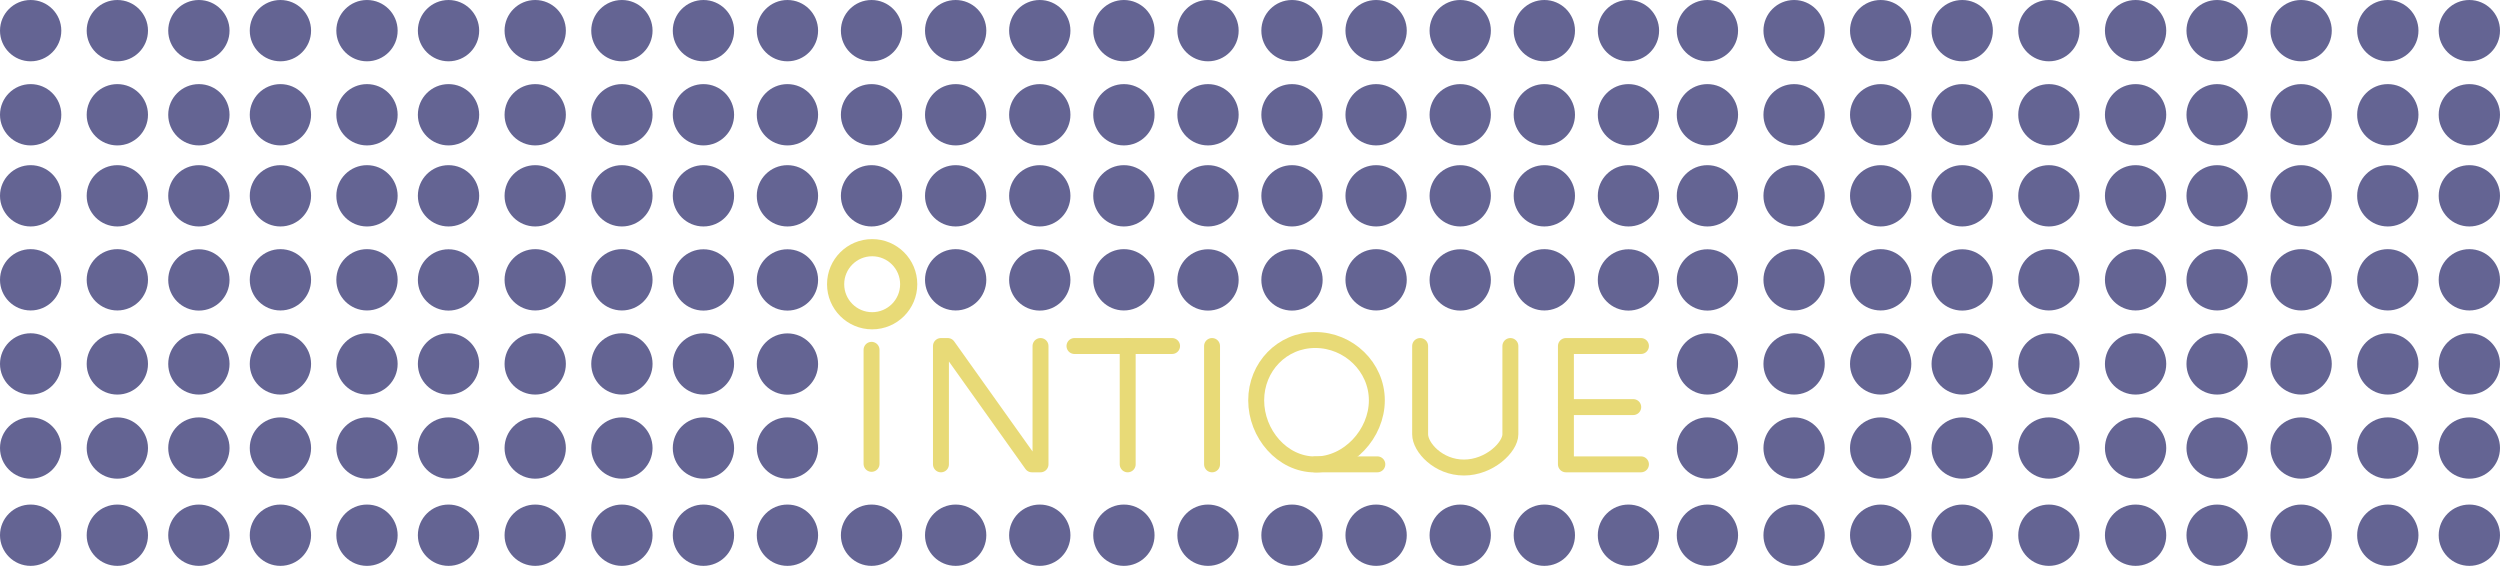
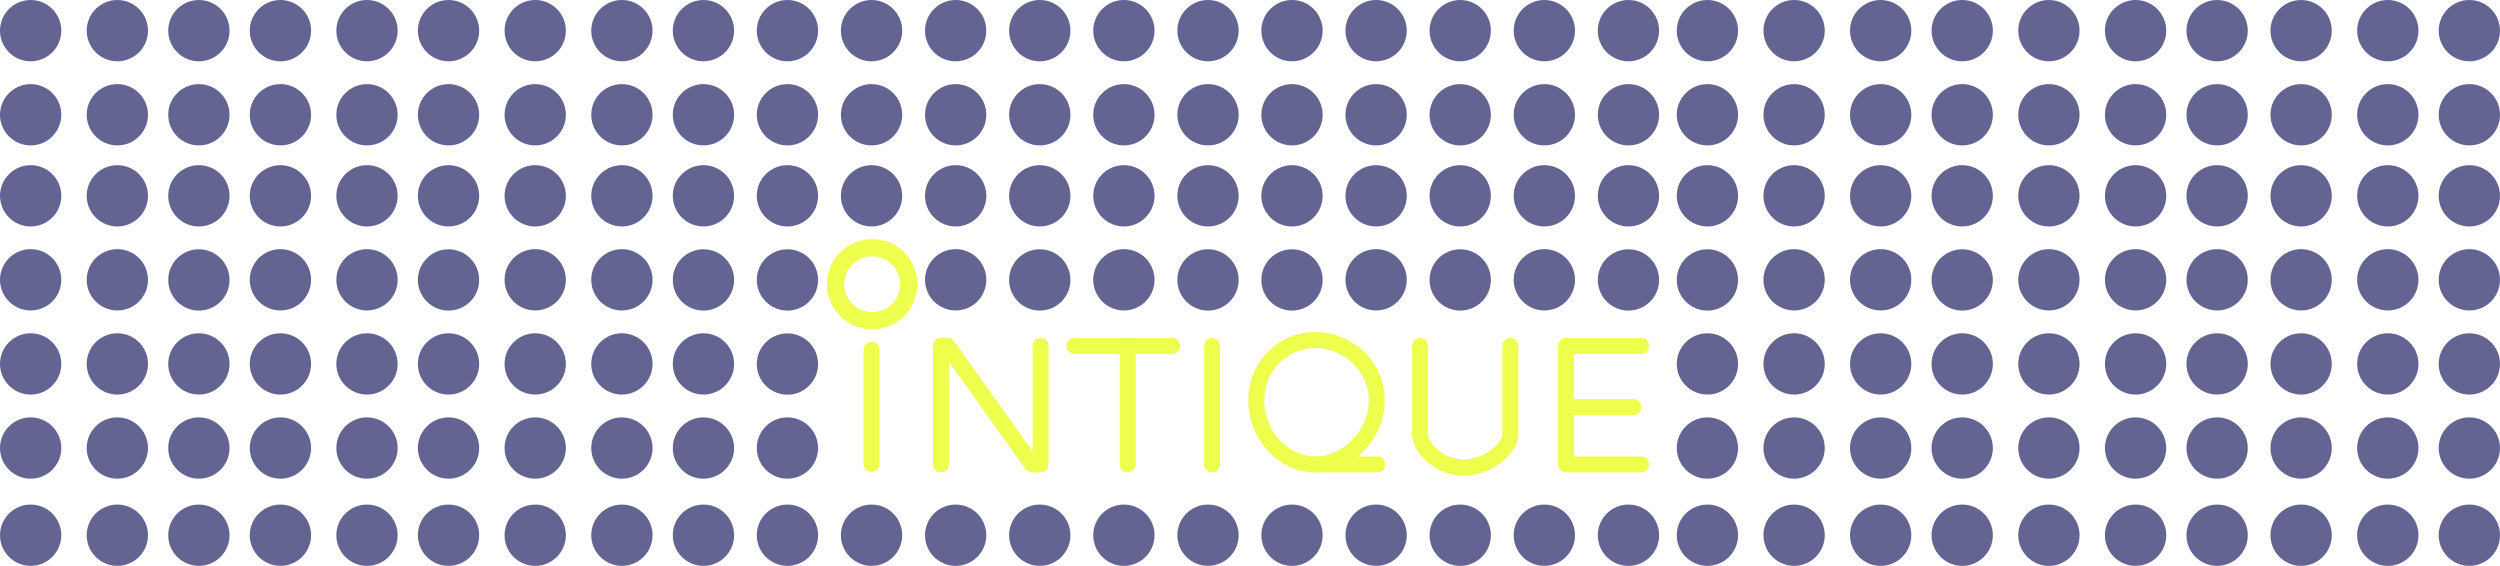
<svg xmlns="http://www.w3.org/2000/svg" version="1.1" x="0px" y="0px" viewBox="0 0 2038.9 461.5" style="enable-background:new 0 0 2038.9 461.5;" xml:space="preserve">
  <style type="text/css">
	.st0{fill:#646493;}
- 	.st1{fill:none;stroke:#E8DA77;stroke-width:13;stroke-linecap:round;stroke-linejoin:round;stroke-miterlimit:10;}
- 	.st2{fill:none;stroke:#E8DA77;stroke-width:14;stroke-linecap:round;stroke-linejoin:round;stroke-miterlimit:10;}
+ 	.st1{fill:none;stroke:#efff4d;stroke-width:13;stroke-linecap:round;stroke-linejoin:round;stroke-miterlimit:10;}
+ 	.st2{fill:none;stroke:#efff4d;stroke-width:14;stroke-linecap:round;stroke-linejoin:round;stroke-miterlimit:10;}
</style>
  <g id="guides">
    <g id="XMLID_70_">
	</g>
    <g id="XMLID_48_">
	</g>
    <g id="XMLID_40_">
	</g>
    <g id="XMLID_57_">
	</g>
    <g id="XMLID_111_">
	</g>
    <g id="XMLID_101_">
	</g>
    <g id="XMLID_91_">
	</g>
    <g id="XMLID_151_">
	</g>
    <g id="XMLID_141_">
	</g>
    <g id="XMLID_80_">
	</g>
    <g id="XMLID_131_">
	</g>
    <g id="XMLID_121_">
	</g>
  </g>
  <g id="circles">
    <circle id="XMLID_205_" class="st0" cx="573.7" cy="296.8" r="25" />
    <circle id="XMLID_204_" class="st0" cx="573.7" cy="365.4" r="25" />
    <circle id="XMLID_203_" class="st0" cx="573.7" cy="159.7" r="25" />
    <circle id="XMLID_202_" class="st0" cx="573.7" cy="228.3" r="25" />
    <circle id="XMLID_201_" class="st0" cx="642.2" cy="296.9" r="25" />
    <circle id="XMLID_200_" class="st0" cx="642.2" cy="365.4" r="25" />
    <circle id="XMLID_199_" class="st0" cx="642.2" cy="159.7" r="25" />
    <circle id="XMLID_198_" class="st0" cx="642.2" cy="228.3" r="25" />
    <circle id="XMLID_197_" class="st0" cx="710.8" cy="159.7" r="25" />
    <circle id="XMLID_196_" class="st0" cx="779.4" cy="159.7" r="25" />
    <circle id="XMLID_195_" class="st0" cx="779.4" cy="228.2" r="25" />
    <circle id="XMLID_194_" class="st0" cx="848" cy="159.7" r="25" />
    <circle id="XMLID_193_" class="st0" cx="848" cy="228.3" r="25" />
    <circle id="XMLID_192_" class="st0" cx="916.6" cy="159.7" r="25" />
    <circle id="XMLID_191_" class="st0" cx="916.6" cy="228.2" r="25" />
    <circle id="XMLID_190_" class="st0" cx="985.2" cy="159.7" r="25" />
    <circle id="XMLID_189_" class="st0" cx="985.2" cy="228.3" r="25" />
    <circle id="XMLID_188_" class="st0" cx="1053.7" cy="159.7" r="25" />
    <circle id="XMLID_187_" class="st0" cx="1053.7" cy="228.3" r="25" />
    <circle id="XMLID_186_" class="st0" cx="1122.3" cy="159.7" r="25" />
    <circle id="XMLID_185_" class="st0" cx="1122.3" cy="228.2" r="25" />
    <circle id="XMLID_184_" class="st0" cx="1190.9" cy="159.7" r="25" />
    <circle id="XMLID_183_" class="st0" cx="1190.9" cy="228.3" r="25" />
    <circle id="XMLID_180_" class="st0" cx="1259.5" cy="159.7" r="25" />
    <circle id="XMLID_179_" class="st0" cx="1259.5" cy="228.2" r="25" />
    <circle id="XMLID_176_" class="st0" cx="1328.1" cy="159.7" r="25" />
    <circle id="XMLID_175_" class="st0" cx="1328.1" cy="228.3" r="25" />
    <circle id="XMLID_229_" class="st0" cx="1392.5" cy="296.8" r="25" />
    <circle id="XMLID_228_" class="st0" cx="1392.5" cy="365.4" r="25" />
    <circle id="XMLID_227_" class="st0" cx="1392.5" cy="159.7" r="25" />
    <circle id="XMLID_226_" class="st0" cx="1392.5" cy="228.3" r="25" />
    <circle id="XMLID_245_" class="st0" cx="1463.2" cy="296.8" r="25" />
    <circle id="XMLID_244_" class="st0" cx="1463.2" cy="365.4" r="25" />
    <circle id="XMLID_243_" class="st0" cx="1463.2" cy="159.7" r="25" />
    <circle id="XMLID_235_" class="st0" cx="573.7" cy="25" r="25" />
    <circle id="XMLID_234_" class="st0" cx="642.2" cy="25" r="25" />
    <circle id="XMLID_233_" class="st0" cx="710.8" cy="25" r="25" />
    <circle id="XMLID_232_" class="st0" cx="779.4" cy="25" r="25" />
    <circle id="XMLID_231_" class="st0" cx="848" cy="25" r="25" />
    <circle id="XMLID_230_" class="st0" cx="916.6" cy="25" r="25" />
    <circle id="XMLID_224_" class="st0" cx="985.2" cy="25" r="25" />
    <circle id="XMLID_223_" class="st0" cx="1053.7" cy="25" r="25" />
    <circle id="XMLID_222_" class="st0" cx="1122.3" cy="25" r="25" />
    <circle id="XMLID_221_" class="st0" cx="1190.9" cy="25" r="25" />
    <circle id="XMLID_220_" class="st0" cx="1259.5" cy="25" r="25" />
    <circle id="XMLID_219_" class="st0" cx="1328.1" cy="25" r="25" />
    <circle id="XMLID_218_" class="st0" cx="1392.5" cy="25" r="25" />
    <circle id="XMLID_217_" class="st0" cx="1463.2" cy="25" r="25" />
    <circle id="XMLID_263_" class="st0" cx="573.7" cy="93.6" r="25" />
    <circle id="XMLID_262_" class="st0" cx="642.2" cy="93.6" r="25" />
    <circle id="XMLID_261_" class="st0" cx="710.8" cy="93.6" r="25" />
    <circle id="XMLID_260_" class="st0" cx="779.4" cy="93.6" r="25" />
    <circle id="XMLID_259_" class="st0" cx="848" cy="93.6" r="25" />
    <circle id="XMLID_258_" class="st0" cx="916.6" cy="93.6" r="25" />
    <circle id="XMLID_257_" class="st0" cx="985.2" cy="93.6" r="25" />
    <circle id="XMLID_253_" class="st0" cx="1053.7" cy="93.6" r="25" />
    <circle id="XMLID_241_" class="st0" cx="1122.3" cy="93.6" r="25" />
    <circle id="XMLID_240_" class="st0" cx="1190.9" cy="93.6" r="25" />
    <circle id="XMLID_239_" class="st0" cx="1259.5" cy="93.6" r="25" />
    <circle id="XMLID_238_" class="st0" cx="1328.1" cy="93.6" r="25" />
    <circle id="XMLID_237_" class="st0" cx="1392.5" cy="93.6" r="25" />
    <circle id="XMLID_236_" class="st0" cx="1463.2" cy="93.6" r="25" />
    <circle id="XMLID_242_" class="st0" cx="1463.2" cy="228.2" r="25" />
    <circle id="XMLID_166_" class="st0" cx="1533.8" cy="296.8" r="25" />
    <circle id="XMLID_165_" class="st0" cx="1533.8" cy="365.4" r="25" />
    <circle id="XMLID_164_" class="st0" cx="1533.8" cy="159.7" r="25" />
    <circle id="XMLID_163_" class="st0" cx="1533.8" cy="25" r="25" />
    <circle id="XMLID_162_" class="st0" cx="1533.8" cy="93.6" r="25" />
    <circle id="XMLID_161_" class="st0" cx="1533.8" cy="228.2" r="25" />
    <circle id="XMLID_212_" class="st0" cx="1600.3" cy="296.8" r="25" />
    <circle id="XMLID_211_" class="st0" cx="1600.3" cy="365.4" r="25" />
    <circle id="XMLID_210_" class="st0" cx="1600.3" cy="159.7" r="25" />
    <circle id="XMLID_209_" class="st0" cx="1600.3" cy="228.3" r="25" />
    <circle id="XMLID_208_" class="st0" cx="1671" cy="296.8" r="25" />
    <circle id="XMLID_207_" class="st0" cx="1671" cy="365.4" r="25" />
    <circle id="XMLID_206_" class="st0" cx="1671" cy="159.7" r="25" />
    <circle id="XMLID_182_" class="st0" cx="1600.3" cy="25" r="25" />
    <circle id="XMLID_181_" class="st0" cx="1671" cy="25" r="25" />
    <circle id="XMLID_178_" class="st0" cx="1600.3" cy="93.6" r="25" />
    <circle id="XMLID_174_" class="st0" cx="1671" cy="93.6" r="25" />
    <circle id="XMLID_173_" class="st0" cx="1671" cy="228.2" r="25" />
    <circle id="XMLID_172_" class="st0" cx="1741.7" cy="296.8" r="25" />
    <circle id="XMLID_171_" class="st0" cx="1741.7" cy="365.4" r="25" />
    <circle id="XMLID_170_" class="st0" cx="1741.7" cy="159.7" r="25" />
    <circle id="XMLID_169_" class="st0" cx="1741.7" cy="25" r="25" />
    <circle id="XMLID_168_" class="st0" cx="1741.7" cy="93.6" r="25" />
    <circle id="XMLID_167_" class="st0" cx="1741.7" cy="228.2" r="25" />
    <circle id="XMLID_295_" class="st0" cx="1808.2" cy="296.8" r="25" />
    <circle id="XMLID_294_" class="st0" cx="1808.2" cy="365.4" r="25" />
    <circle id="XMLID_293_" class="st0" cx="1808.2" cy="159.7" r="25" />
    <circle id="XMLID_292_" class="st0" cx="1808.2" cy="25" r="25" />
    <circle id="XMLID_291_" class="st0" cx="1808.2" cy="93.6" r="25" />
    <circle id="XMLID_290_" class="st0" cx="1808.2" cy="228.2" r="25" />
    <circle id="XMLID_344_" class="st0" cx="1876.7" cy="296.8" r="25" />
    <circle id="XMLID_343_" class="st0" cx="1876.7" cy="365.4" r="25" />
    <circle id="XMLID_342_" class="st0" cx="1876.7" cy="159.7" r="25" />
    <circle id="XMLID_341_" class="st0" cx="1876.7" cy="25" r="25" />
    <circle id="XMLID_340_" class="st0" cx="1876.7" cy="93.6" r="25" />
    <circle id="XMLID_339_" class="st0" cx="1876.7" cy="228.2" r="25" />
    <circle id="XMLID_338_" class="st0" cx="1947.4" cy="296.8" r="25" />
    <circle id="XMLID_337_" class="st0" cx="1947.4" cy="365.4" r="25" />
    <circle id="XMLID_336_" class="st0" cx="1947.4" cy="159.7" r="25" />
    <circle id="XMLID_335_" class="st0" cx="1947.4" cy="25" r="25" />
    <circle id="XMLID_334_" class="st0" cx="1947.4" cy="93.6" r="25" />
    <circle id="XMLID_333_" class="st0" cx="1947.4" cy="228.2" r="25" />
    <circle id="XMLID_332_" class="st0" cx="2013.9" cy="296.8" r="25" />
    <circle id="XMLID_331_" class="st0" cx="2013.9" cy="365.4" r="25" />
    <circle id="XMLID_330_" class="st0" cx="2013.9" cy="159.7" r="25" />
    <circle id="XMLID_329_" class="st0" cx="2013.9" cy="25" r="25" />
    <circle id="XMLID_328_" class="st0" cx="2013.9" cy="93.6" r="25" />
    <circle id="XMLID_327_" class="st0" cx="2013.9" cy="228.2" r="25" />
    <circle id="XMLID_289_" class="st0" cx="228.7" cy="296.8" r="25" />
    <circle id="XMLID_288_" class="st0" cx="228.7" cy="365.4" r="25" />
    <circle id="XMLID_287_" class="st0" cx="228.7" cy="159.7" r="25" />
    <circle id="XMLID_286_" class="st0" cx="228.7" cy="25" r="25" />
    <circle id="XMLID_285_" class="st0" cx="228.7" cy="93.6" r="25" />
    <circle id="XMLID_284_" class="st0" cx="228.7" cy="228.2" r="25" />
    <circle id="XMLID_283_" class="st0" cx="299.3" cy="296.8" r="25" />
    <circle id="XMLID_282_" class="st0" cx="299.3" cy="365.4" r="25" />
    <circle id="XMLID_281_" class="st0" cx="299.3" cy="159.7" r="25" />
    <circle id="XMLID_280_" class="st0" cx="299.3" cy="25" r="25" />
    <circle id="XMLID_279_" class="st0" cx="299.3" cy="93.6" r="25" />
    <circle id="XMLID_278_" class="st0" cx="299.3" cy="228.2" r="25" />
    <circle id="XMLID_277_" class="st0" cx="365.8" cy="296.8" r="25" />
    <circle id="XMLID_276_" class="st0" cx="365.8" cy="365.4" r="25" />
    <circle id="XMLID_275_" class="st0" cx="365.8" cy="159.7" r="25" />
    <circle id="XMLID_274_" class="st0" cx="365.8" cy="228.3" r="25" />
    <circle id="XMLID_273_" class="st0" cx="436.5" cy="296.8" r="25" />
    <circle id="XMLID_272_" class="st0" cx="436.5" cy="365.4" r="25" />
    <circle id="XMLID_271_" class="st0" cx="436.5" cy="159.7" r="25" />
    <circle id="XMLID_270_" class="st0" cx="365.8" cy="25" r="25" />
    <circle id="XMLID_269_" class="st0" cx="436.5" cy="25" r="25" />
    <circle id="XMLID_268_" class="st0" cx="365.8" cy="93.6" r="25" />
    <circle id="XMLID_326_" class="st0" cx="25" cy="296.8" r="25" />
    <circle id="XMLID_325_" class="st0" cx="25" cy="365.4" r="25" />
    <circle id="XMLID_324_" class="st0" cx="25" cy="159.7" r="25" />
    <circle id="XMLID_323_" class="st0" cx="25" cy="25" r="25" />
    <circle id="XMLID_322_" class="st0" cx="25" cy="93.6" r="25" />
    <circle id="XMLID_321_" class="st0" cx="25" cy="228.2" r="25" />
    <circle id="XMLID_320_" class="st0" cx="95.7" cy="296.8" r="25" />
    <circle id="XMLID_319_" class="st0" cx="95.7" cy="365.4" r="25" />
    <circle id="XMLID_318_" class="st0" cx="95.7" cy="159.7" r="25" />
    <circle id="XMLID_317_" class="st0" cx="95.7" cy="25" r="25" />
    <circle id="XMLID_316_" class="st0" cx="95.7" cy="93.6" r="25" />
    <circle id="XMLID_315_" class="st0" cx="95.7" cy="228.2" r="25" />
    <circle id="XMLID_314_" class="st0" cx="162.2" cy="296.8" r="25" />
    <circle id="XMLID_313_" class="st0" cx="162.2" cy="365.4" r="25" />
    <circle id="XMLID_312_" class="st0" cx="162.2" cy="159.7" r="25" />
    <circle id="XMLID_311_" class="st0" cx="162.2" cy="228.3" r="25" />
    <circle id="XMLID_310_" class="st0" cx="162.2" cy="25" r="25" />
    <circle id="XMLID_309_" class="st0" cx="162.2" cy="93.6" r="25" />
    <circle id="XMLID_267_" class="st0" cx="436.5" cy="93.6" r="25" />
    <circle id="XMLID_266_" class="st0" cx="436.5" cy="228.2" r="25" />
    <circle id="XMLID_265_" class="st0" cx="507.2" cy="296.8" r="25" />
    <circle id="XMLID_264_" class="st0" cx="507.2" cy="365.4" r="25" />
    <circle id="XMLID_216_" class="st0" cx="507.2" cy="159.7" r="25" />
    <circle id="XMLID_215_" class="st0" cx="507.2" cy="25" r="25" />
    <circle id="XMLID_33_" class="st0" cx="573.7" cy="436.5" r="25" />
    <circle id="XMLID_32_" class="st0" cx="642.2" cy="436.5" r="25" />
    <circle id="XMLID_31_" class="st0" cx="710.8" cy="436.5" r="25" />
    <circle id="XMLID_30_" class="st0" cx="779.4" cy="436.5" r="25" />
    <circle id="XMLID_29_" class="st0" cx="848" cy="436.5" r="25" />
    <circle id="XMLID_28_" class="st0" cx="916.6" cy="436.5" r="25" />
    <circle id="XMLID_27_" class="st0" cx="985.2" cy="436.5" r="25" />
    <circle id="XMLID_26_" class="st0" cx="1053.7" cy="436.5" r="25" />
    <circle id="XMLID_25_" class="st0" cx="1122.3" cy="436.5" r="25" />
    <circle id="XMLID_24_" class="st0" cx="1190.9" cy="436.5" r="25" />
    <circle id="XMLID_23_" class="st0" cx="1259.5" cy="436.5" r="25" />
    <circle id="XMLID_22_" class="st0" cx="1328.1" cy="436.5" r="25" />
    <circle id="XMLID_21_" class="st0" cx="1392.5" cy="436.5" r="25" />
    <circle id="XMLID_20_" class="st0" cx="1463.2" cy="436.5" r="25" />
    <circle id="XMLID_19_" class="st0" cx="1533.8" cy="436.5" r="25" />
    <circle id="XMLID_18_" class="st0" cx="1600.3" cy="436.5" r="25" />
    <circle id="XMLID_17_" class="st0" cx="1671" cy="436.5" r="25" />
    <circle id="XMLID_16_" class="st0" cx="1741.7" cy="436.5" r="25" />
    <circle id="XMLID_15_" class="st0" cx="1808.2" cy="436.5" r="25" />
    <circle id="XMLID_14_" class="st0" cx="1876.7" cy="436.5" r="25" />
    <circle id="XMLID_13_" class="st0" cx="1947.4" cy="436.5" r="25" />
    <circle id="XMLID_12_" class="st0" cx="2013.9" cy="436.5" r="25" />
    <circle id="XMLID_11_" class="st0" cx="228.7" cy="436.5" r="25" />
    <circle id="XMLID_10_" class="st0" cx="299.3" cy="436.5" r="25" />
    <circle id="XMLID_9_" class="st0" cx="365.8" cy="436.5" r="25" />
    <circle id="XMLID_8_" class="st0" cx="436.5" cy="436.5" r="25" />
    <circle id="XMLID_7_" class="st0" cx="25" cy="436.5" r="25" />
    <circle id="XMLID_6_" class="st0" cx="95.7" cy="436.5" r="25" />
    <circle id="XMLID_5_" class="st0" cx="162.2" cy="436.5" r="25" />
    <circle id="XMLID_4_" class="st0" cx="507.2" cy="436.5" r="25" />
    <circle id="XMLID_214_" class="st0" cx="507.2" cy="93.6" r="25" />
    <circle id="XMLID_213_" class="st0" cx="507.2" cy="228.2" r="25" />
  </g>
  <g id="letters">
    <polyline id="XMLID_249_" class="st1" points="767.4,378.7 767.4,282.2 772.9,282.2 841.6,378.7 848.6,378.7 848.6,282.2  " />
    <line id="XMLID_248_" class="st1" x1="876.3" y1="282.2" x2="955.9" y2="282.2" />
    <line id="XMLID_247_" class="st1" x1="919.7" y1="378.7" x2="919.7" y2="282.2" />
    <line id="XMLID_250_" class="st1" x1="988.5" y1="282.2" x2="988.5" y2="378.7" />
    <path id="XMLID_225_" class="st1" d="M1122.9,326.5c0,27.2-23.1,52.3-50.2,52.3s-48.2-25.1-48.2-52.3s21-49.2,48.2-49.2   S1122.9,299.3,1122.9,326.5z" />
    <line id="XMLID_252_" class="st1" x1="1123.3" y1="378.7" x2="1072.7" y2="378.7" />
    <path id="XMLID_254_" class="st1" d="M1191.3,341.1" />
    <path id="XMLID_251_" class="st1" d="M1158.2,282.2v72c0,10.6,14.8,27.1,35.7,27.1c20.9,0,37.9-16.6,37.9-27.1v-72" />
    <polyline id="XMLID_255_" class="st1" points="1338.3,282.2 1277.1,282.2 1277.1,378.7 1338.3,378.7  " />
    <line id="XMLID_256_" class="st1" x1="1332" y1="332" x2="1277.1" y2="332" />
    <circle id="XMLID_360_" class="st2" cx="711.3" cy="231.8" r="29.8" />
    <line id="XMLID_361_" class="st1" x1="710.8" y1="285.3" x2="710.8" y2="378.3" />
  </g>
</svg>
